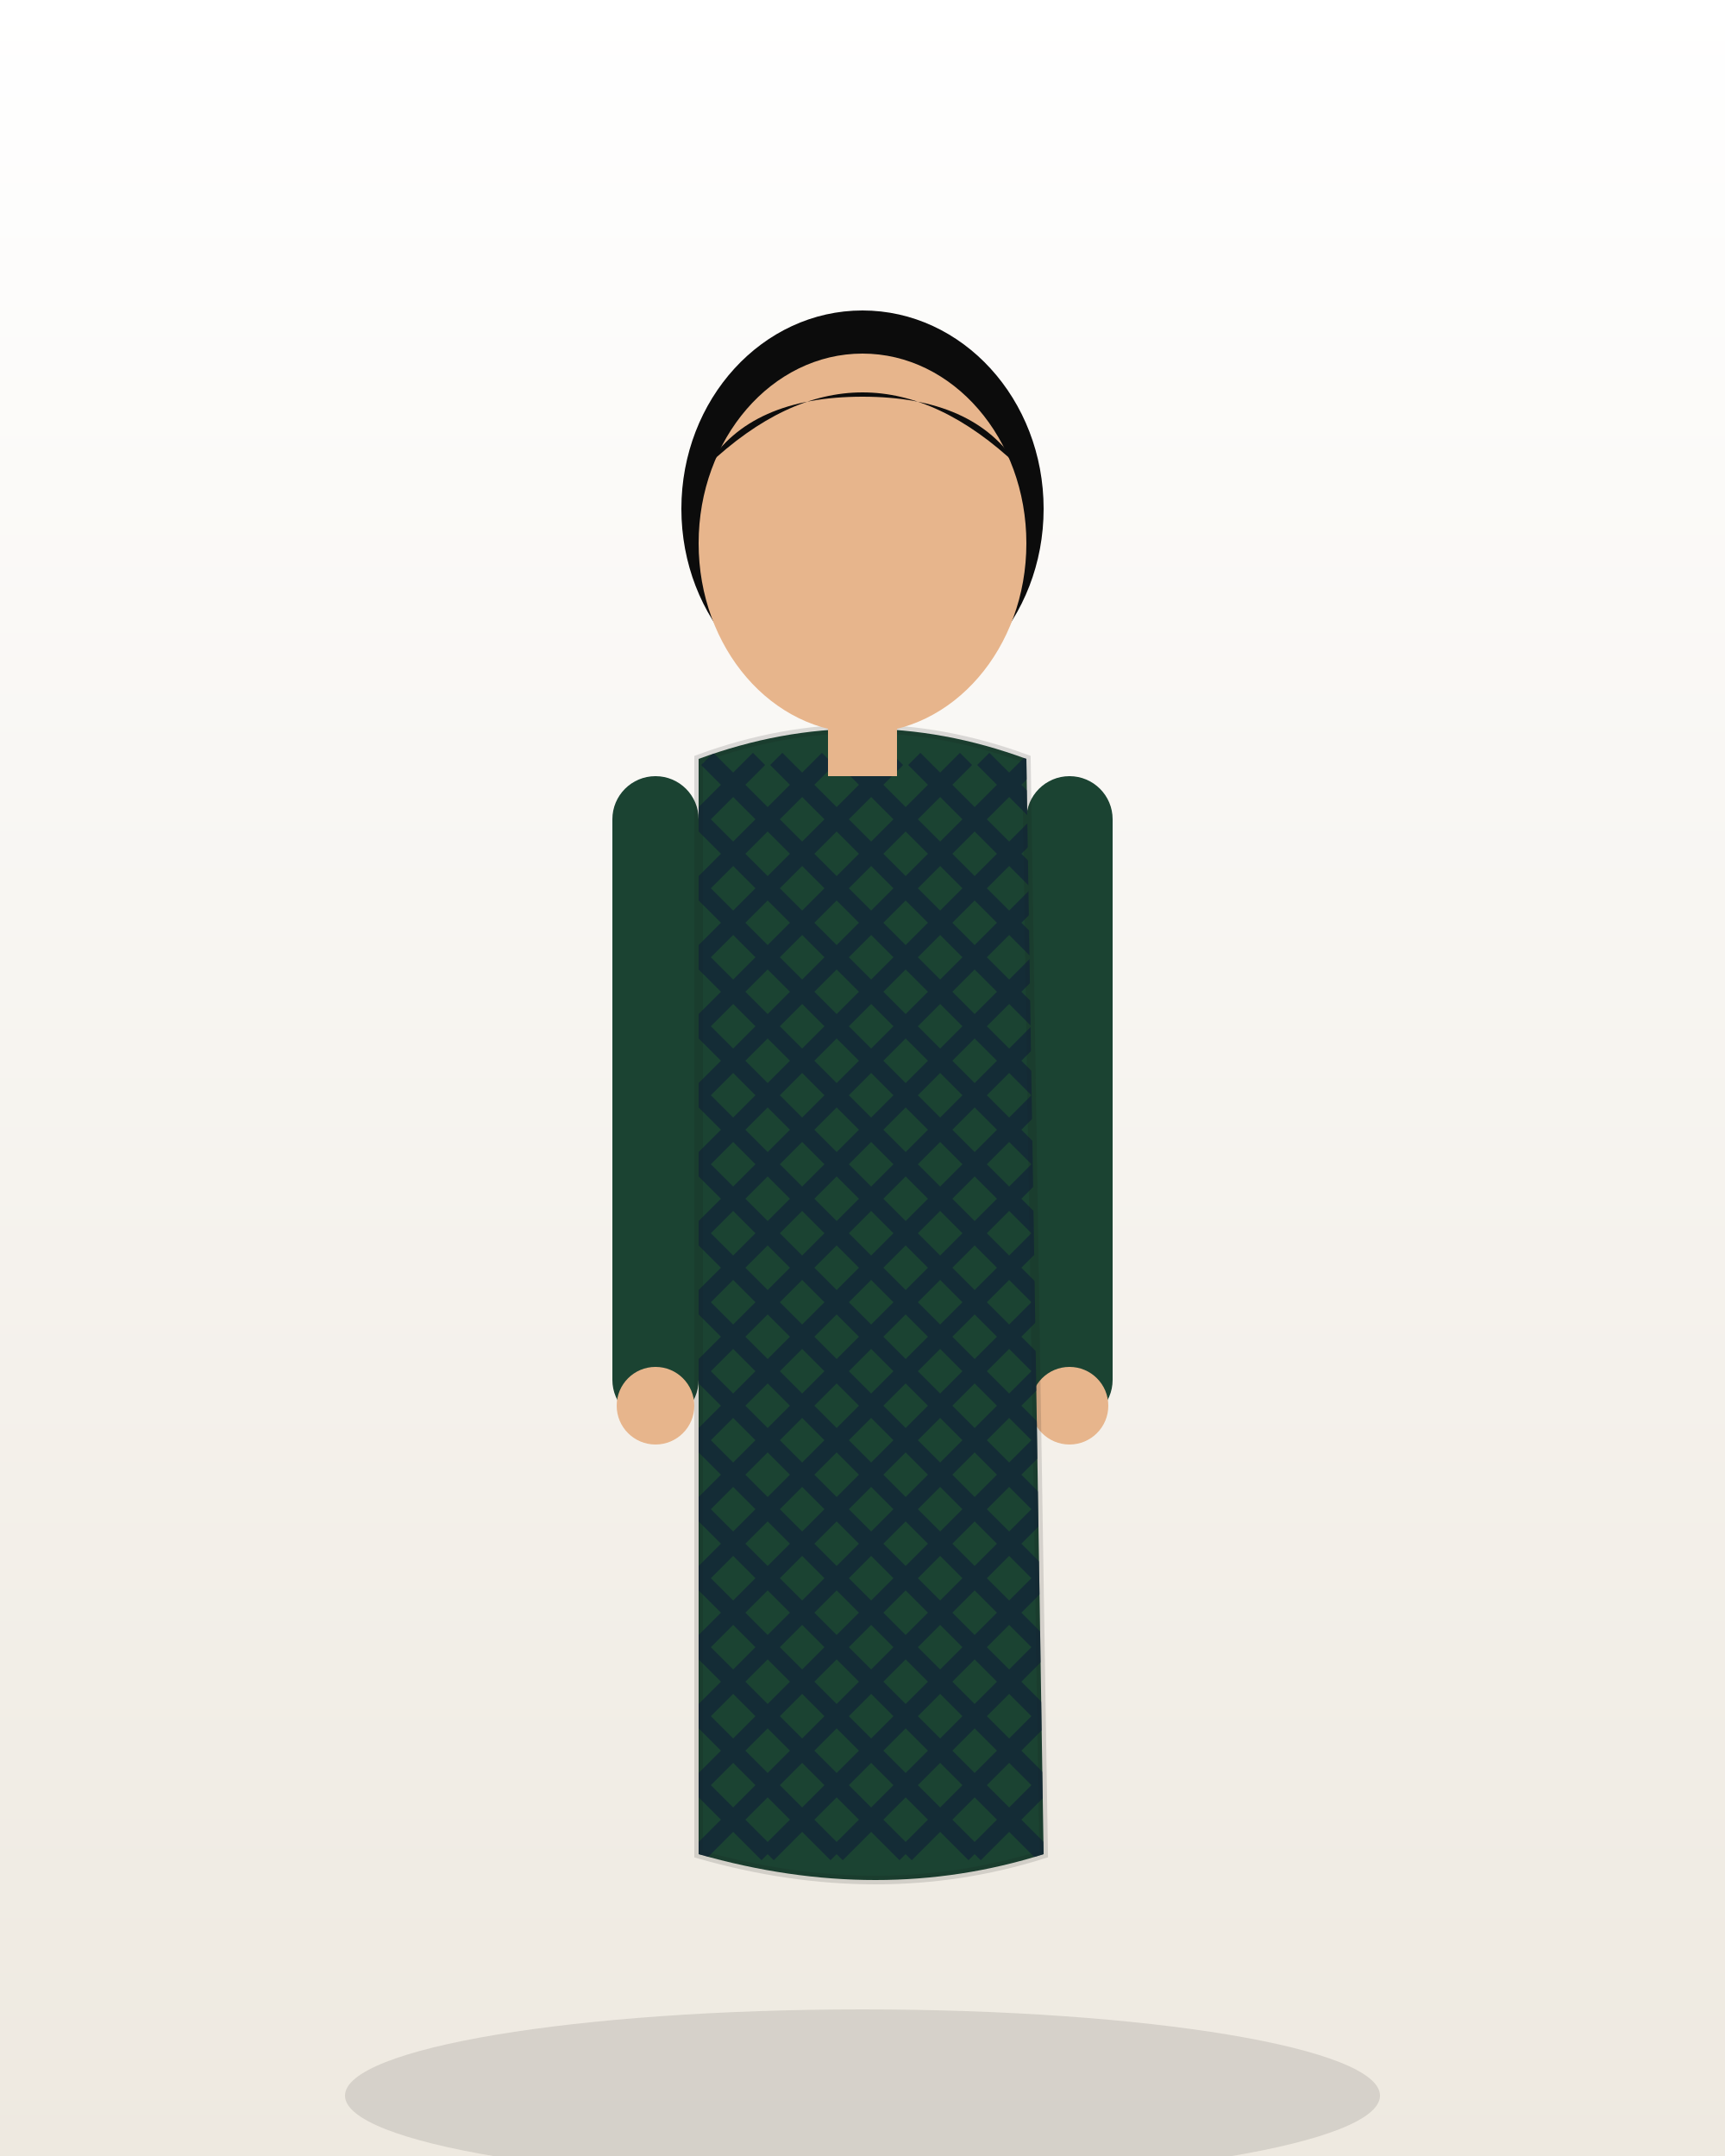
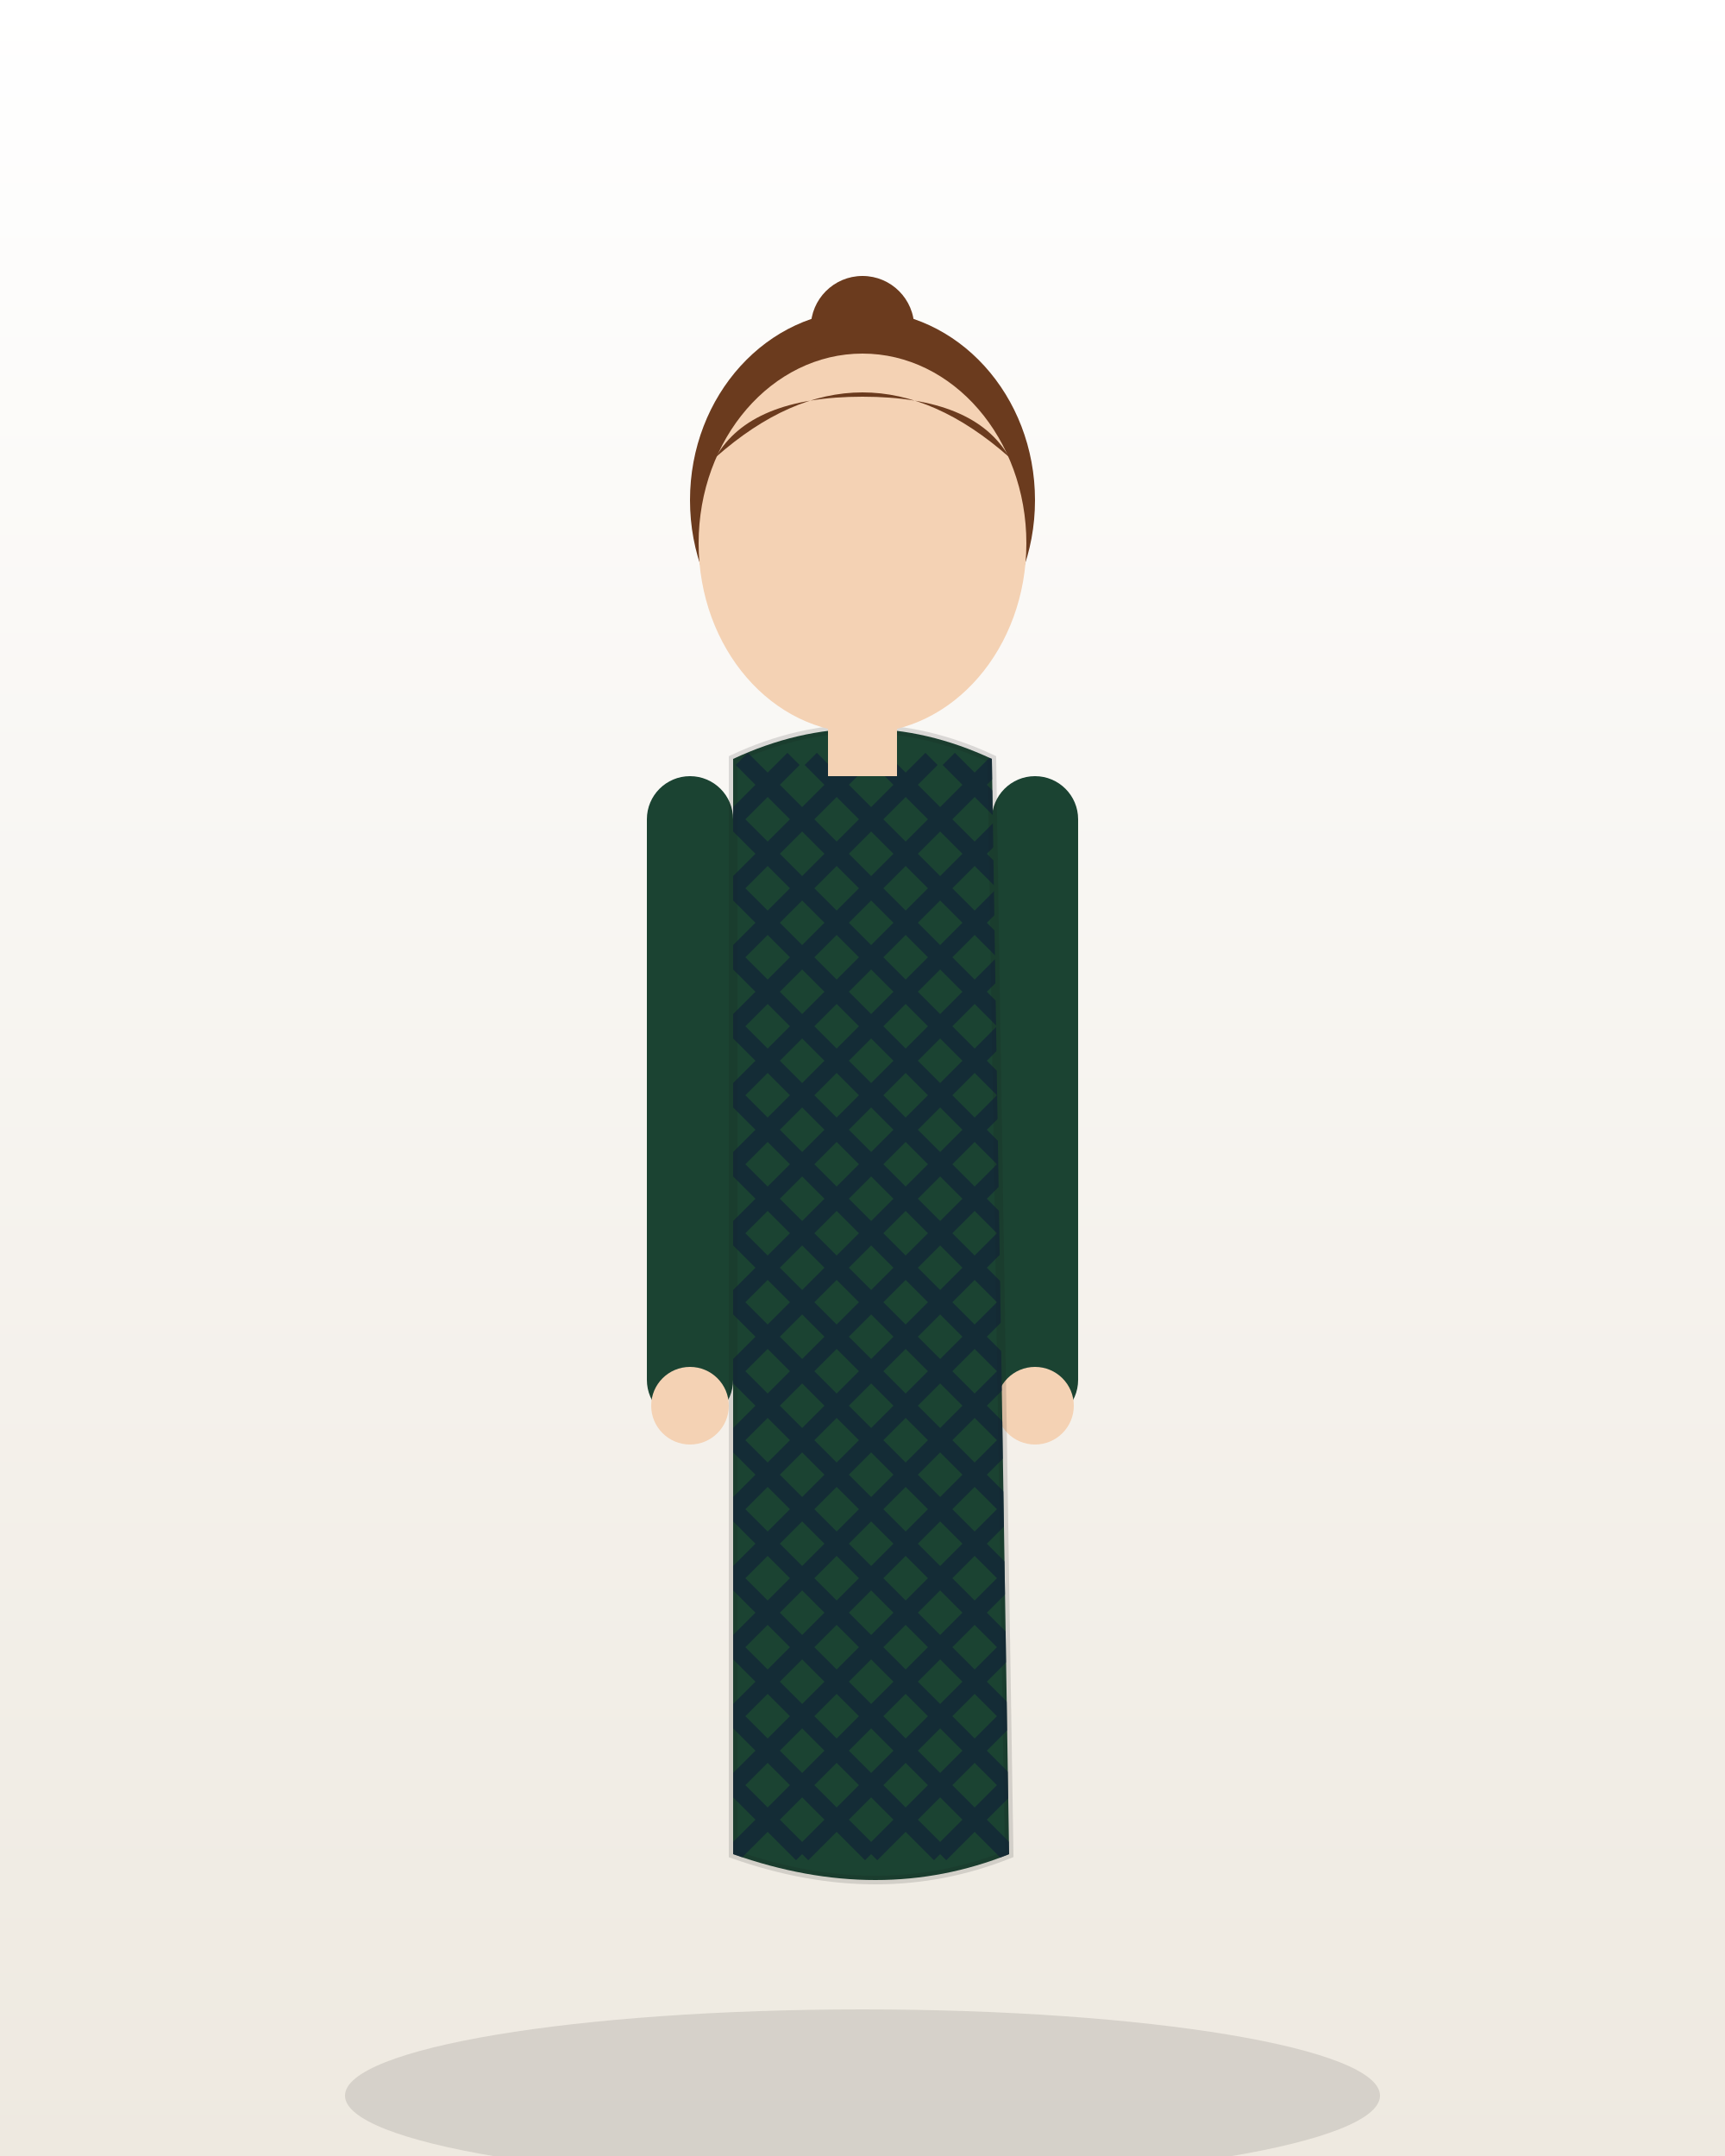
<svg xmlns="http://www.w3.org/2000/svg" width="400" height="500" viewBox="0 0 400 500" role="img" aria-label="Tartan Nightdress illustration">
  <defs>
    <linearGradient id="g-pj-tartan-nightdress" x1="0" y1="0" x2="0" y2="1">
      <stop offset="0" stop-color="#ffffff" />
      <stop offset="1" stop-color="#eee9e0" />
    </linearGradient>
  </defs>
  <rect width="400" height="500" fill="url(#g-pj-tartan-nightdress)" />
  <ellipse cx="200" cy="486" rx="120" ry="20" fill="#1c1a17" opacity="0.12" />
  <clipPath id="t-pj-tartan-nightdress">
-     <path d="M162 176     q38 -14 76 0     l4 254     q-38 12 -80 0 Z" />
+     <path d="M170 176     q30 -14 60 0     l4 254     q-30 12 -64 0 Z" />
  </clipPath>
-   <rect x="142" y="180" width="20" height="150" rx="10" fill="#1B4332" />
-   <rect x="238" y="180" width="20" height="150" rx="10" fill="#1B4332" />
-   <circle cx="152" cy="326" r="9" fill="#E7B58C" />
-   <circle cx="248" cy="326" r="9" fill="#E7B58C" />
-   <path d="M162 176     q38 -14 76 0     l4 254     q-38 12 -80 0 Z" fill="#1B4332" stroke="#1c1a17" stroke-opacity="0.14" stroke-width="2" />
+   <rect x="150" y="180" width="20" height="150" rx="10" fill="#1B4332" />
+   <rect x="230" y="180" width="20" height="150" rx="10" fill="#1B4332" />
+   <circle cx="160" cy="326" r="9" fill="#F4D2B4" />
+   <circle cx="240" cy="326" r="9" fill="#F4D2B4" />
+   <path d="M170 176     q30 -14 60 0     l4 254     q-30 12 -64 0 Z" fill="#1B4332" stroke="#1c1a17" stroke-opacity="0.14" stroke-width="2" />
  <g clip-path="url(#t-pj-tartan-nightdress)">
    <g stroke="#0F1A38" stroke-width="4" opacity="0.55">
-       <line x1="-92" y1="176" x2="162" y2="430" />
-       <line x1="-76" y1="176" x2="178" y2="430" />
-       <line x1="-60" y1="176" x2="194" y2="430" />
-       <line x1="-44" y1="176" x2="210" y2="430" />
-       <line x1="-28" y1="176" x2="226" y2="430" />
-       <line x1="-12" y1="176" x2="242" y2="430" />
-       <line x1="4" y1="176" x2="258" y2="430" />
-       <line x1="20" y1="176" x2="274" y2="430" />
-       <line x1="36" y1="176" x2="290" y2="430" />
-       <line x1="52" y1="176" x2="306" y2="430" />
-       <line x1="68" y1="176" x2="322" y2="430" />
-       <line x1="84" y1="176" x2="338" y2="430" />
-       <line x1="100" y1="176" x2="354" y2="430" />
-       <line x1="116" y1="176" x2="370" y2="430" />
-       <line x1="132" y1="176" x2="386" y2="430" />
-       <line x1="148" y1="176" x2="402" y2="430" />
-       <line x1="164" y1="176" x2="418" y2="430" />
-       <line x1="180" y1="176" x2="434" y2="430" />
-       <line x1="196" y1="176" x2="450" y2="430" />
-       <line x1="212" y1="176" x2="466" y2="430" />
-       <line x1="228" y1="176" x2="482" y2="430" />
-       <line x1="496" y1="176" x2="242" y2="430" />
-       <line x1="480" y1="176" x2="226" y2="430" />
-       <line x1="464" y1="176" x2="210" y2="430" />
-       <line x1="448" y1="176" x2="194" y2="430" />
-       <line x1="432" y1="176" x2="178" y2="430" />
-       <line x1="416" y1="176" x2="162" y2="430" />
-       <line x1="400" y1="176" x2="146" y2="430" />
-       <line x1="384" y1="176" x2="130" y2="430" />
-       <line x1="368" y1="176" x2="114" y2="430" />
-       <line x1="352" y1="176" x2="98" y2="430" />
-       <line x1="336" y1="176" x2="82" y2="430" />
-       <line x1="320" y1="176" x2="66" y2="430" />
-       <line x1="304" y1="176" x2="50" y2="430" />
-       <line x1="288" y1="176" x2="34" y2="430" />
-       <line x1="272" y1="176" x2="18" y2="430" />
-       <line x1="256" y1="176" x2="2" y2="430" />
-       <line x1="240" y1="176" x2="-14" y2="430" />
-       <line x1="224" y1="176" x2="-30" y2="430" />
-       <line x1="208" y1="176" x2="-46" y2="430" />
-       <line x1="192" y1="176" x2="-62" y2="430" />
-       <line x1="176" y1="176" x2="-78" y2="430" />
+       <line x1="-84" y1="176" x2="170" y2="430" />
+       <line x1="-68" y1="176" x2="186" y2="430" />
+       <line x1="-52" y1="176" x2="202" y2="430" />
+       <line x1="-36" y1="176" x2="218" y2="430" />
+       <line x1="-20" y1="176" x2="234" y2="430" />
+       <line x1="-4" y1="176" x2="250" y2="430" />
+       <line x1="12" y1="176" x2="266" y2="430" />
+       <line x1="28" y1="176" x2="282" y2="430" />
+       <line x1="44" y1="176" x2="298" y2="430" />
+       <line x1="60" y1="176" x2="314" y2="430" />
+       <line x1="76" y1="176" x2="330" y2="430" />
+       <line x1="92" y1="176" x2="346" y2="430" />
+       <line x1="108" y1="176" x2="362" y2="430" />
+       <line x1="124" y1="176" x2="378" y2="430" />
+       <line x1="140" y1="176" x2="394" y2="430" />
+       <line x1="156" y1="176" x2="410" y2="430" />
+       <line x1="172" y1="176" x2="426" y2="430" />
+       <line x1="188" y1="176" x2="442" y2="430" />
+       <line x1="204" y1="176" x2="458" y2="430" />
+       <line x1="220" y1="176" x2="474" y2="430" />
+       <line x1="488" y1="176" x2="234" y2="430" />
+       <line x1="472" y1="176" x2="218" y2="430" />
+       <line x1="456" y1="176" x2="202" y2="430" />
+       <line x1="440" y1="176" x2="186" y2="430" />
+       <line x1="424" y1="176" x2="170" y2="430" />
+       <line x1="408" y1="176" x2="154" y2="430" />
+       <line x1="392" y1="176" x2="138" y2="430" />
+       <line x1="376" y1="176" x2="122" y2="430" />
+       <line x1="360" y1="176" x2="106" y2="430" />
+       <line x1="344" y1="176" x2="90" y2="430" />
+       <line x1="328" y1="176" x2="74" y2="430" />
+       <line x1="312" y1="176" x2="58" y2="430" />
+       <line x1="296" y1="176" x2="42" y2="430" />
+       <line x1="280" y1="176" x2="26" y2="430" />
+       <line x1="264" y1="176" x2="10" y2="430" />
+       <line x1="248" y1="176" x2="-6" y2="430" />
+       <line x1="232" y1="176" x2="-22" y2="430" />
+       <line x1="216" y1="176" x2="-38" y2="430" />
+       <line x1="200" y1="176" x2="-54" y2="430" />
+       <line x1="184" y1="176" x2="-70" y2="430" />
    </g>
  </g>
-   <rect x="192" y="150" width="16" height="30" fill="#E7B58C" />
-   <ellipse cx="200" cy="118" rx="42" ry="46" fill="#0C0C0C" />
-   <ellipse cx="200" cy="126" rx="38" ry="44" fill="#E7B58C" />
-   <path d="M164 108 q36 -34 72 0 q-10 -16 -36 -16 q-26 0 -36 16 Z" fill="#0C0C0C" />
+   <rect x="192" y="150" width="16" height="30" fill="#F4D2B4" />
+   <ellipse cx="200" cy="116" rx="40" ry="44" fill="#6B3B1E" />
+   <circle cx="200" cy="76" r="12" fill="#6B3B1E" />
+   <ellipse cx="200" cy="126" rx="38" ry="44" fill="#F4D2B4" />
+   <path d="M166 106 q34 -30 68 0 q-8 -14 -34 -14 q-26 0 -34 14 Z" fill="#6B3B1E" />
</svg>
